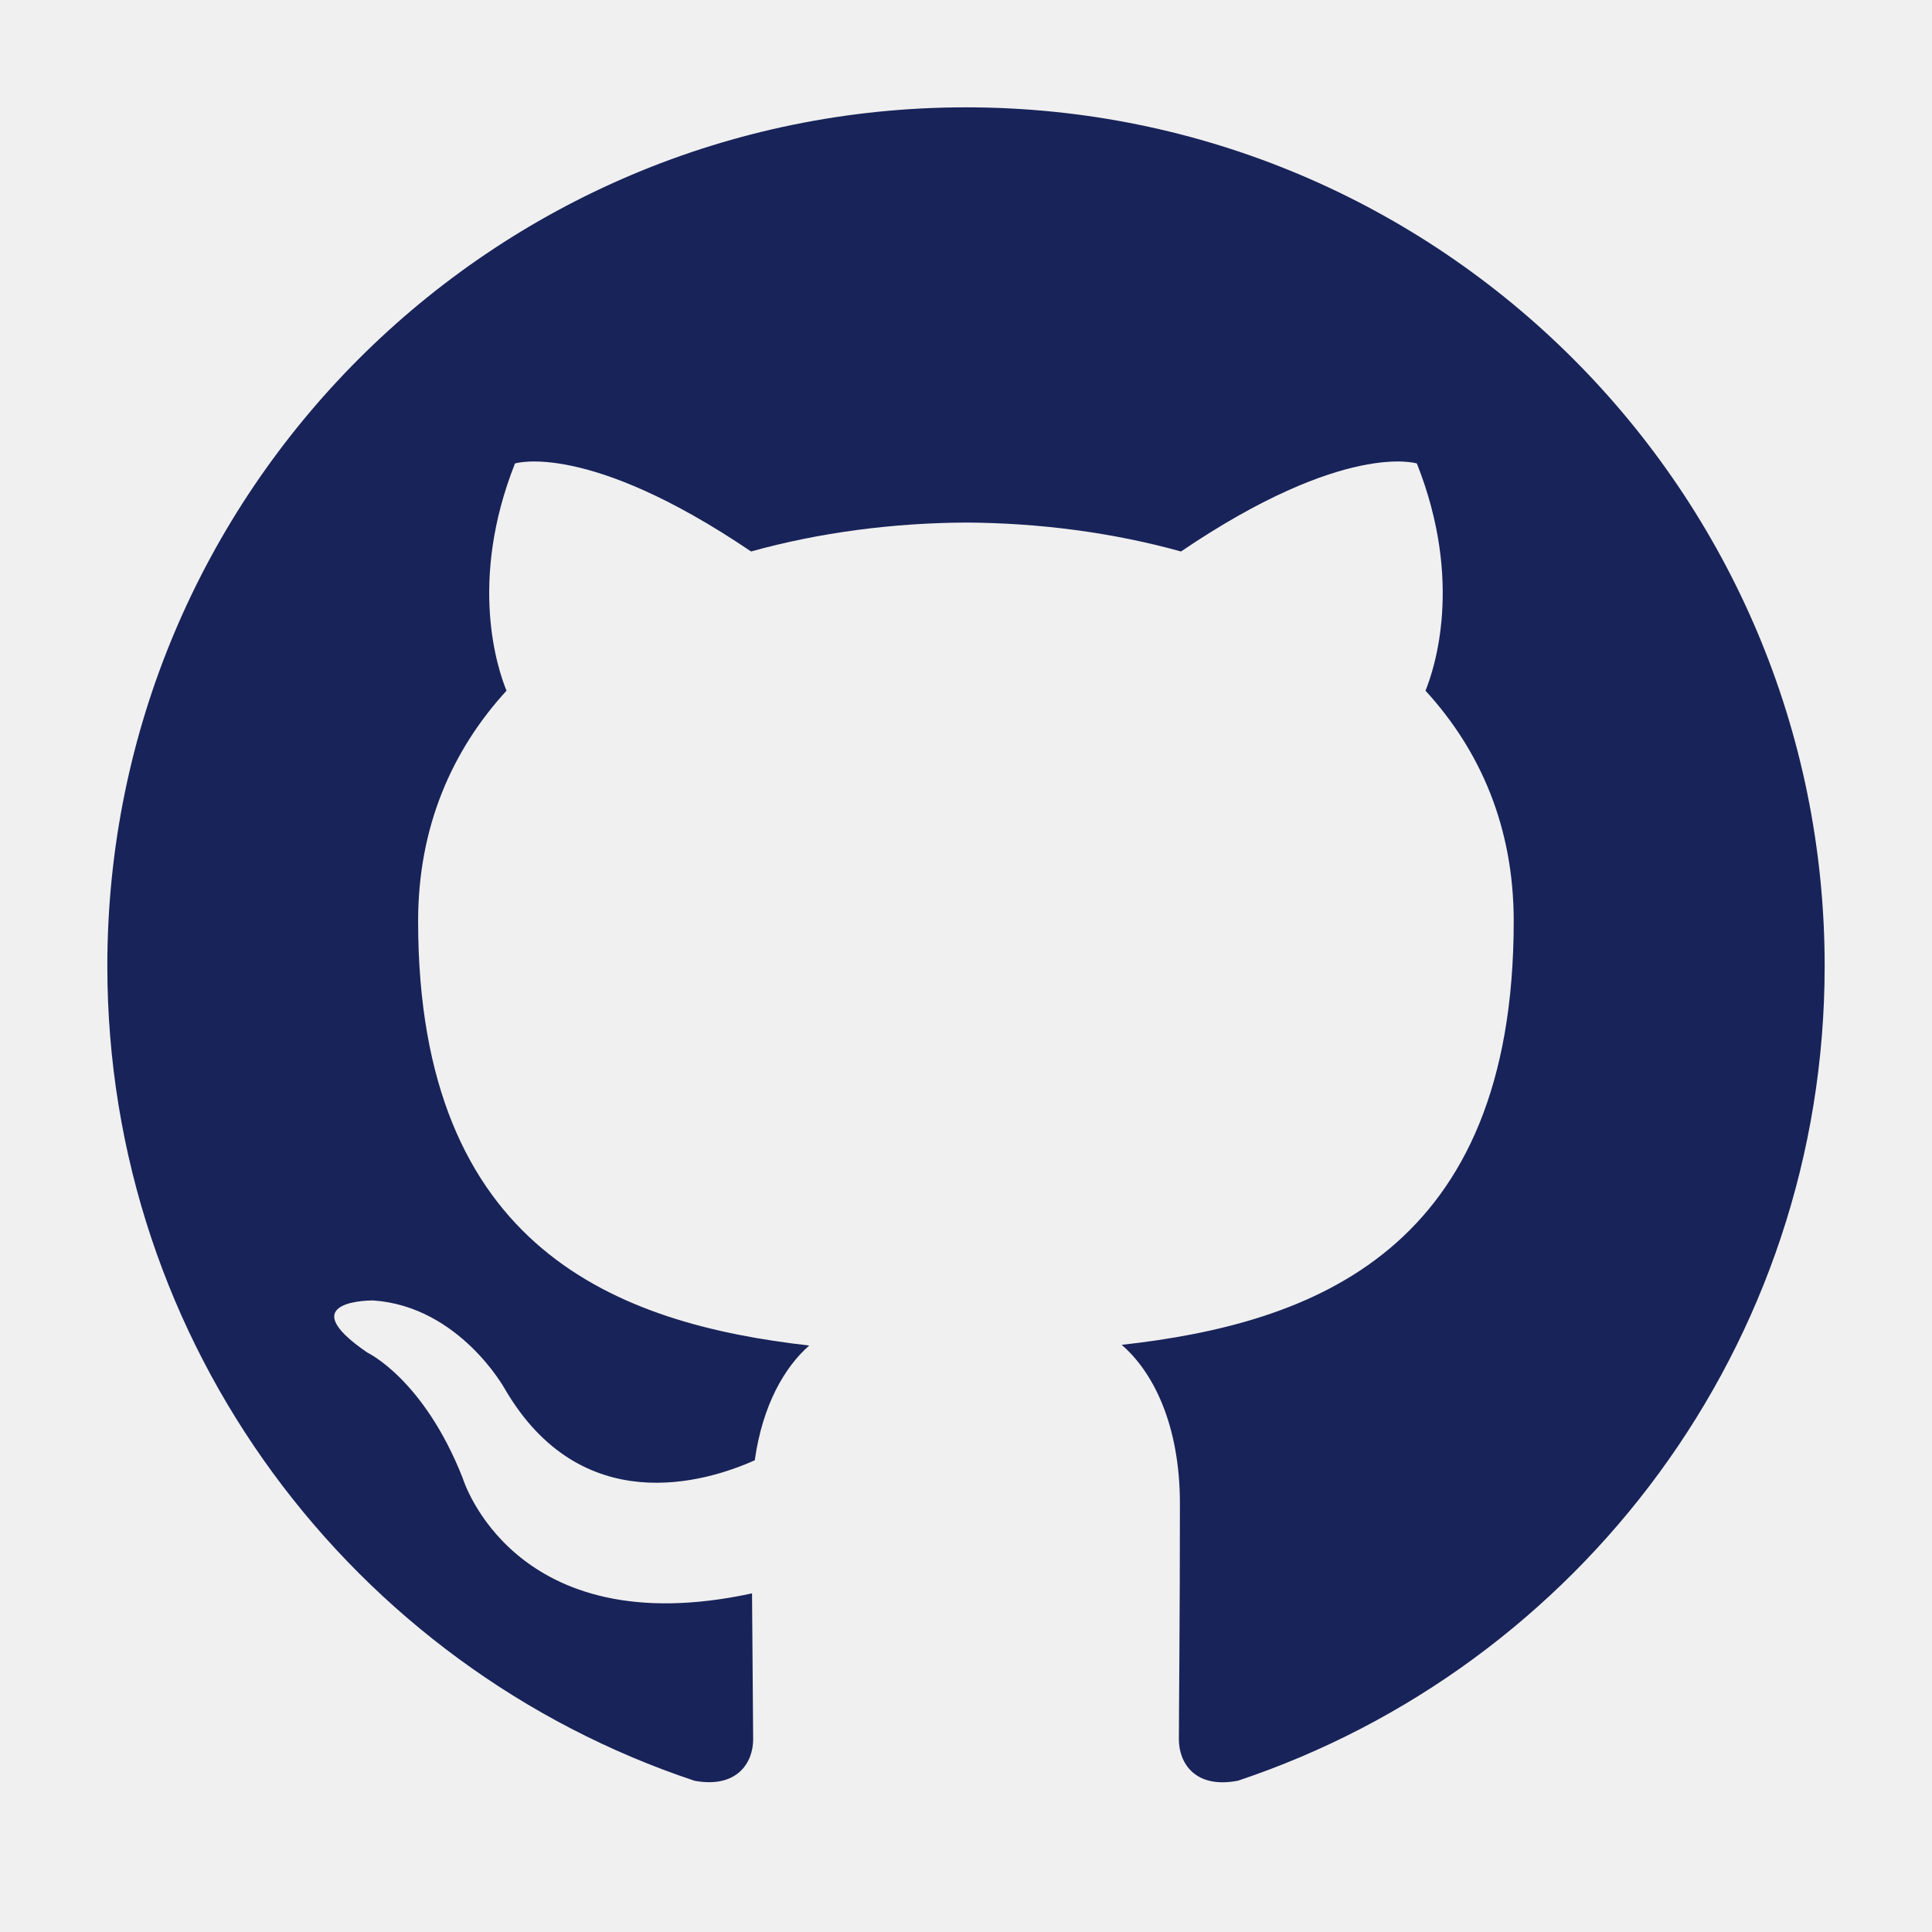
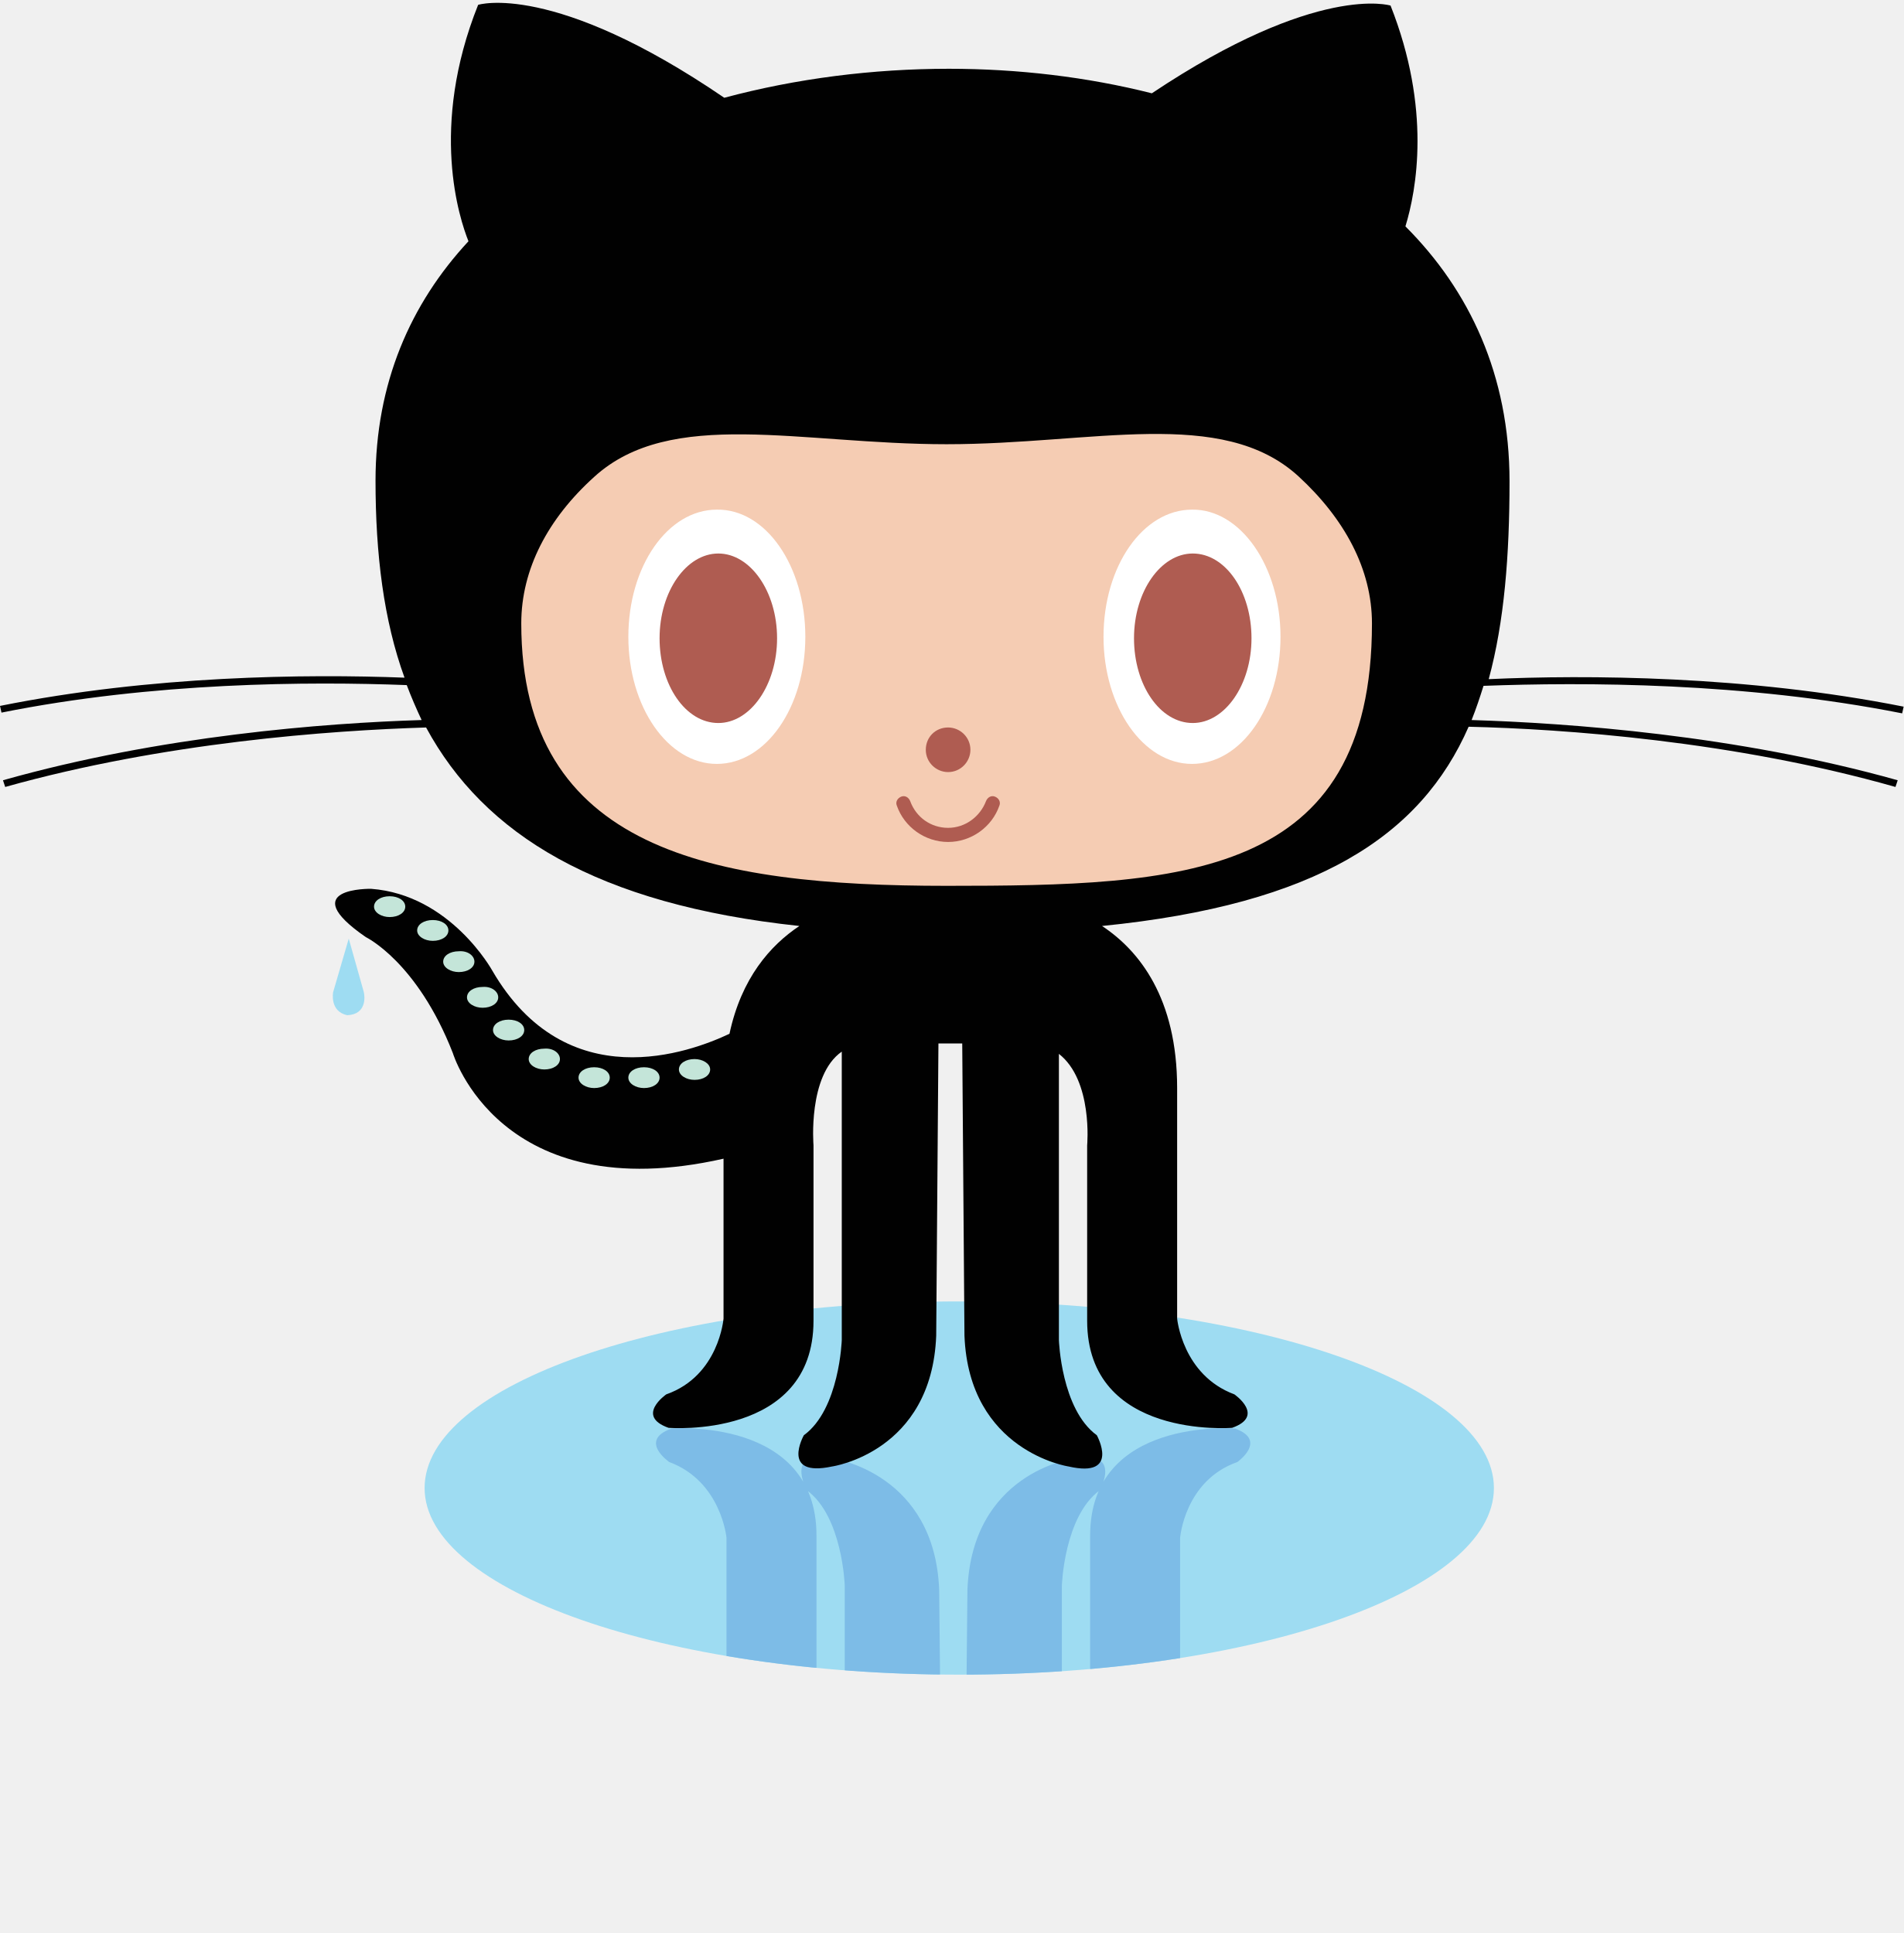
- <svg xmlns="http://www.w3.org/2000/svg" width="36px" height="36px" viewBox="0 0 36 36" version="1.1">
-   <defs />
-   <g id="Symbols" stroke="none" stroke-width="1" fill="none" fill-rule="evenodd">
-     <g id="UI/icons/dark/github" fill="#182359">
-       <path d="M17.999,2 C9.164,2 2,9.163 2,18 C2,25.07 6.584,31.066 12.942,33.182 C13.743,33.329 14.034,32.835 14.034,32.411 C14.034,32.031 14.021,31.025 14.013,29.69 C9.562,30.656 8.623,27.545 8.623,27.545 C7.895,25.696 6.846,25.204 6.846,25.204 C5.394,24.212 6.956,24.232 6.956,24.232 C8.562,24.345 9.407,25.881 9.407,25.881 C10.834,28.326 13.152,27.619 14.064,27.21 C14.209,26.177 14.623,25.471 15.079,25.072 C11.527,24.668 7.791,23.295 7.791,17.164 C7.791,15.417 8.415,13.988 9.438,12.87 C9.273,12.466 8.724,10.838 9.596,8.636 C9.596,8.636 10.938,8.206 13.995,10.276 C15.271,9.921 16.64,9.744 18,9.737 C19.36,9.744 20.728,9.921 22.006,10.276 C25.061,8.206 26.401,8.636 26.401,8.636 C27.275,10.838 26.726,12.466 26.562,12.87 C27.587,13.988 28.206,15.417 28.206,17.164 C28.206,23.31 24.465,24.663 20.901,25.059 C21.475,25.553 21.986,26.529 21.986,28.021 C21.986,30.16 21.967,31.886 21.967,32.411 C21.967,32.839 22.256,33.337 23.067,33.181 C29.42,31.06 34,25.068 34,18 C34,9.163 26.836,2 17.999,2" id="icons/icon-github" />
+ <svg xmlns="http://www.w3.org/2000/svg" xmlns:xlink="http://www.w3.org/1999/xlink" width="256px" height="260px" viewBox="0 0 256 259.3" version="1.1" preserveAspectRatio="xMidYMid">
+   <g>
+     <path fill="#9EDCF2" d="M200.9,199.8c0,13.9-32.2,25.1-71.9,25.1c-39.7,0-71.9-11.3-71.9-25.1c0-13.9,32.2-25.1,71.9-25.1C168.7,174.7,200.9,185.9,200.9,199.8L200.9,199.8z M200.9,199.8" />
+     <g>
+       <defs>
+         <path id="SVGID_1_" d="M98.1,244.8c1.6,7.5,5.5,11.9,9.4,14.5l41.1,0c5-3.4,10.1-9.8,10.1-21.8v-31c0,0,0.6-7.7,7.7-10.2c0,0,4.1-2.9-0.3-4.5c0,0-19.5-1.6-19.5,14.4v23.6c0,0,0.8,8.7-3.8,12.3v-29.2c0,0,0.3-9.3,5.1-12.8c0,0,3.2-5.7-3.8-4.2c0,0-13.4,1.9-14,17.6l-0.3,30h-3.2l-0.3-30c-0.6-15.6-14-17.6-14-17.6c-7-1.6-3.8,4.2-3.8,4.2c4.8,3.5,5.1,12.8,5.1,12.8v29.5c-4.6-3.3-3.8-12.6-3.8-12.6v-23.6c0-16-19.5-14.4-19.5-14.4c-4.5,1.6-0.3,4.5-0.3,4.5c7,2.6,7.7,10.2,7.7,10.2v21.7L98.1,244.8z" />
+       </defs>
+       <clipPath id="SVGID_2_">
+         <use xlink:href="#SVGID_1_" overflow="visible" />
+       </clipPath>
+       <path clip-path="url(#SVGID_2_)" fill="#7DBCE7" d="M200.9,199.8c0,13.9-32.2,25.1-71.9,25.1c-39.7,0-71.9-11.3-71.9-25.1c0-13.9,32.2-25.1,71.9-25.1C168.7,174.7,200.9,185.9,200.9,199.8L200.9,199.8z M200.9,199.8" />
    </g>
+     <path fill="#9EDCF2" d="M46.9,125.9l-2.1,7.2c0,0-0.5,2.6,1.9,3.1c2.6-0.1,2.4-2.5,2.2-3.2L46.9,125.9L46.9,125.9z M46.9,125.9" />
+     <path fill="#010101" d="M255.8,95.6l0.2-0.9c-21.1-4.2-42.7-4.3-55.8-3.7c2.1-7.7,2.8-16.7,2.8-26.6c0-14.3-5.4-25.7-14-34.3c1.5-4.9,3.5-15.8-2-29.7c0,0-9.8-3.1-32.1,11.8c-8.7-2.2-18-3.3-27.3-3.3c-10.2,0-20.5,1.3-30.2,3.9C74.4-2.9,64.3,0.3,64.3,0.3c-6.6,16.5-2.5,28.8-1.3,31.8c-7.8,8.4-12.5,19.1-12.5,32.2c0,9.9,1.1,18.8,3.9,26.5c-13.2-0.5-34-0.3-54.4,3.8l0.2,0.9c20.4-4.1,41.4-4.2,54.5-3.7c0.6,1.6,1.3,3.2,2,4.7c-13,0.4-35.1,2.1-56.3,8.1l0.3,0.9c21.4-6,43.7-7.6,56.6-8c7.8,14.4,23,23.8,50.2,26.7c-3.9,2.6-7.8,7-9.4,14.5c-5.3,2.5-21.9,8.7-31.9-8.5c0,0-5.6-10.2-16.3-11c0,0-10.4-0.2-0.7,6.5c0,0,6.9,3.3,11.7,15.6c0,0,6.3,21,36.4,14.2V177c0,0-0.6,7.7-7.7,10.2c0,0-4.2,2.9,0.3,4.5c0,0,19.5,1.6,19.5-14.4v-23.6c0,0-0.8-9.4,3.8-12.6v38.8c0,0-0.3,9.3-5.1,12.8c0,0-3.2,5.7,3.8,4.2c0,0,13.4-1.9,14-17.6l0.3-39.3h3.2l0.3,39.3c0.6,15.6,14,17.6,14,17.6c7,1.6,3.8-4.2,3.8-4.2c-4.8-3.5-5.1-12.8-5.1-12.8v-38.5c4.6,3.6,3.8,12.3,3.8,12.3v23.6c0,16,19.5,14.4,19.5,14.4c4.5-1.6,0.3-4.5,0.3-4.5c-7-2.6-7.7-10.2-7.7-10.2v-31c0-12.1-5.1-18.5-10.1-21.8c29-2.9,42.9-12.2,49.3-26.8c12.7,0.3,35.6,1.9,57.4,8.1l0.3-0.9c-21.7-6.1-44.4-7.7-57.3-8.1c0.6-1.5,1.1-3,1.6-4.6C212.9,91.4,234.6,91.4,255.8,95.6L255.8,95.6z M255.8,95.6" />
+     <path fill="#F5CCB3" d="M174.6,63.7c6.2,5.7,9.9,12.5,9.9,19.8c0,34.4-25.6,35.3-57.2,35.3c-31.6,0-57.2-4.8-57.2-35.3c0-7.3,3.6-14.1,9.8-19.7c10.3-9.4,27.7-4.4,47.4-4.4C147,59.4,164.3,54.3,174.6,63.7L174.6,63.7z M174.6,63.7" />
+     <path fill="#FFFFFF" d="M108.3,85.3c0,9.5-5.3,17.1-11.9,17.1c-6.6,0-11.9-7.7-11.9-17.1c0-9.5,5.3-17.1,11.9-17.1C103,68.1,108.3,75.8,108.3,85.3L108.3,85.3z M108.3,85.3" />
+     <path fill="#AF5C51" d="M104.5,85.5c0,6.3-3.6,11.4-7.9,11.4c-4.4,0-7.9-5.1-7.9-11.4c0-6.3,3.6-11.4,7.9-11.4C100.9,74.1,104.5,79.2,104.5,85.5L104.5,85.5z M104.5,85.5" />
+     <path fill="#FFFFFF" d="M172.2,85.3c0,9.5-5.3,17.1-11.9,17.1c-6.6,0-11.9-7.7-11.9-17.1c0-9.5,5.3-17.1,11.9-17.1C166.8,68.1,172.2,75.8,172.2,85.3L172.2,85.3z M172.2,85.3" />
+     <path fill="#AF5C51" d="M168.3,85.5c0,6.3-3.6,11.4-7.9,11.4c-4.4,0-7.9-5.1-7.9-11.4c0-6.3,3.6-11.4,7.9-11.4C164.8,74.1,168.3,79.2,168.3,85.5L168.3,85.5z M168.3,85.5" />
+     <path fill="#AF5C51" d="M130.5,100.5c0,1.6-1.3,3-3,3c-1.6,0-3-1.3-3-3s1.3-3,3-3C129.1,97.5,130.5,98.8,130.5,100.5L130.5,100.5z M130.5,100.5" />
+     <path fill="#AF5C51" d="M120.6,108c-0.2-0.5,0.1-1,0.6-1.2c0.5-0.2,1,0.1,1.2,0.6c0.8,2.2,2.8,3.6,5.1,3.6c2.3,0,4.3-1.5,5.1-3.6c0.2-0.5,0.7-0.8,1.2-0.6c0.5,0.2,0.8,0.7,0.6,1.2c-1,2.9-3.8,4.9-6.9,4.9C124.4,112.9,121.6,110.9,120.6,108L120.6,108z M120.6,108" />
+     <path fill="#C4E5D9" d="M54.5,121.6c0,0.8-0.9,1.4-2.1,1.4c-1.1,0-2.1-0.6-2.1-1.4c0-0.8,0.9-1.4,2.1-1.4C53.6,120.2,54.5,120.8,54.5,121.6L54.5,121.6z M54.5,121.6" />
+     <path fill="#C4E5D9" d="M60.3,124.8c0,0.8-0.9,1.4-2.1,1.4c-1.1,0-2.1-0.6-2.1-1.4c0-0.8,0.9-1.4,2.1-1.4C59.4,123.4,60.3,124,60.3,124.8L60.3,124.8z M60.3,124.8" />
+     <path fill="#C4E5D9" d="M63.8,129c0,0.8-0.9,1.4-2.1,1.4c-1.1,0-2.1-0.6-2.1-1.4c0-0.8,0.9-1.4,2.1-1.4C62.9,127.5,63.8,128.2,63.8,129L63.8,129z M63.8,129" />
+     <path fill="#C4E5D9" d="M67,133.8c0,0.8-0.9,1.4-2.1,1.4c-1.1,0-2.1-0.6-2.1-1.4c0-0.8,0.9-1.4,2.1-1.4C66.1,132.3,67,133,67,133.8L67,133.8z M67,133.8" />
+     <path fill="#C4E5D9" d="M70.5,138.2c0,0.8-0.9,1.4-2.1,1.4c-1.1,0-2.1-0.6-2.1-1.4c0-0.8,0.9-1.4,2.1-1.4C69.6,136.8,70.5,137.4,70.5,138.2L70.5,138.2z M70.5,138.2" />
+     <path fill="#C4E5D9" d="M75.3,142.1c0,0.8-0.9,1.4-2.1,1.4c-1.1,0-2.1-0.6-2.1-1.4c0-0.8,0.9-1.4,2.1-1.4C74.4,140.6,75.3,141.3,75.3,142.1L75.3,142.1z M75.3,142.1" />
+     <path fill="#C4E5D9" d="M82,144.6c0,0.8-0.9,1.4-2.1,1.4c-1.1,0-2.1-0.6-2.1-1.4c0-0.8,0.9-1.4,2.1-1.4C81.1,143.2,82,143.8,82,144.6L82,144.6z M82,144.6" />
+     <path fill="#C4E5D9" d="M88.7,144.6c0,0.8-0.9,1.4-2.1,1.4c-1.1,0-2.1-0.6-2.1-1.4c0-0.8,0.9-1.4,2.1-1.4C87.8,143.2,88.7,143.8,88.7,144.6L88.7,144.6z M88.7,144.6" />
+     <path fill="#C4E5D9" d="M95.5,143.5c0,0.8-0.9,1.4-2.1,1.4c-1.1,0-2.1-0.6-2.1-1.4c0-0.8,0.9-1.4,2.1-1.4C94.5,142.1,95.5,142.7,95.5,143.5L95.5,143.5z M95.5,143.5" />
  </g>
</svg>
